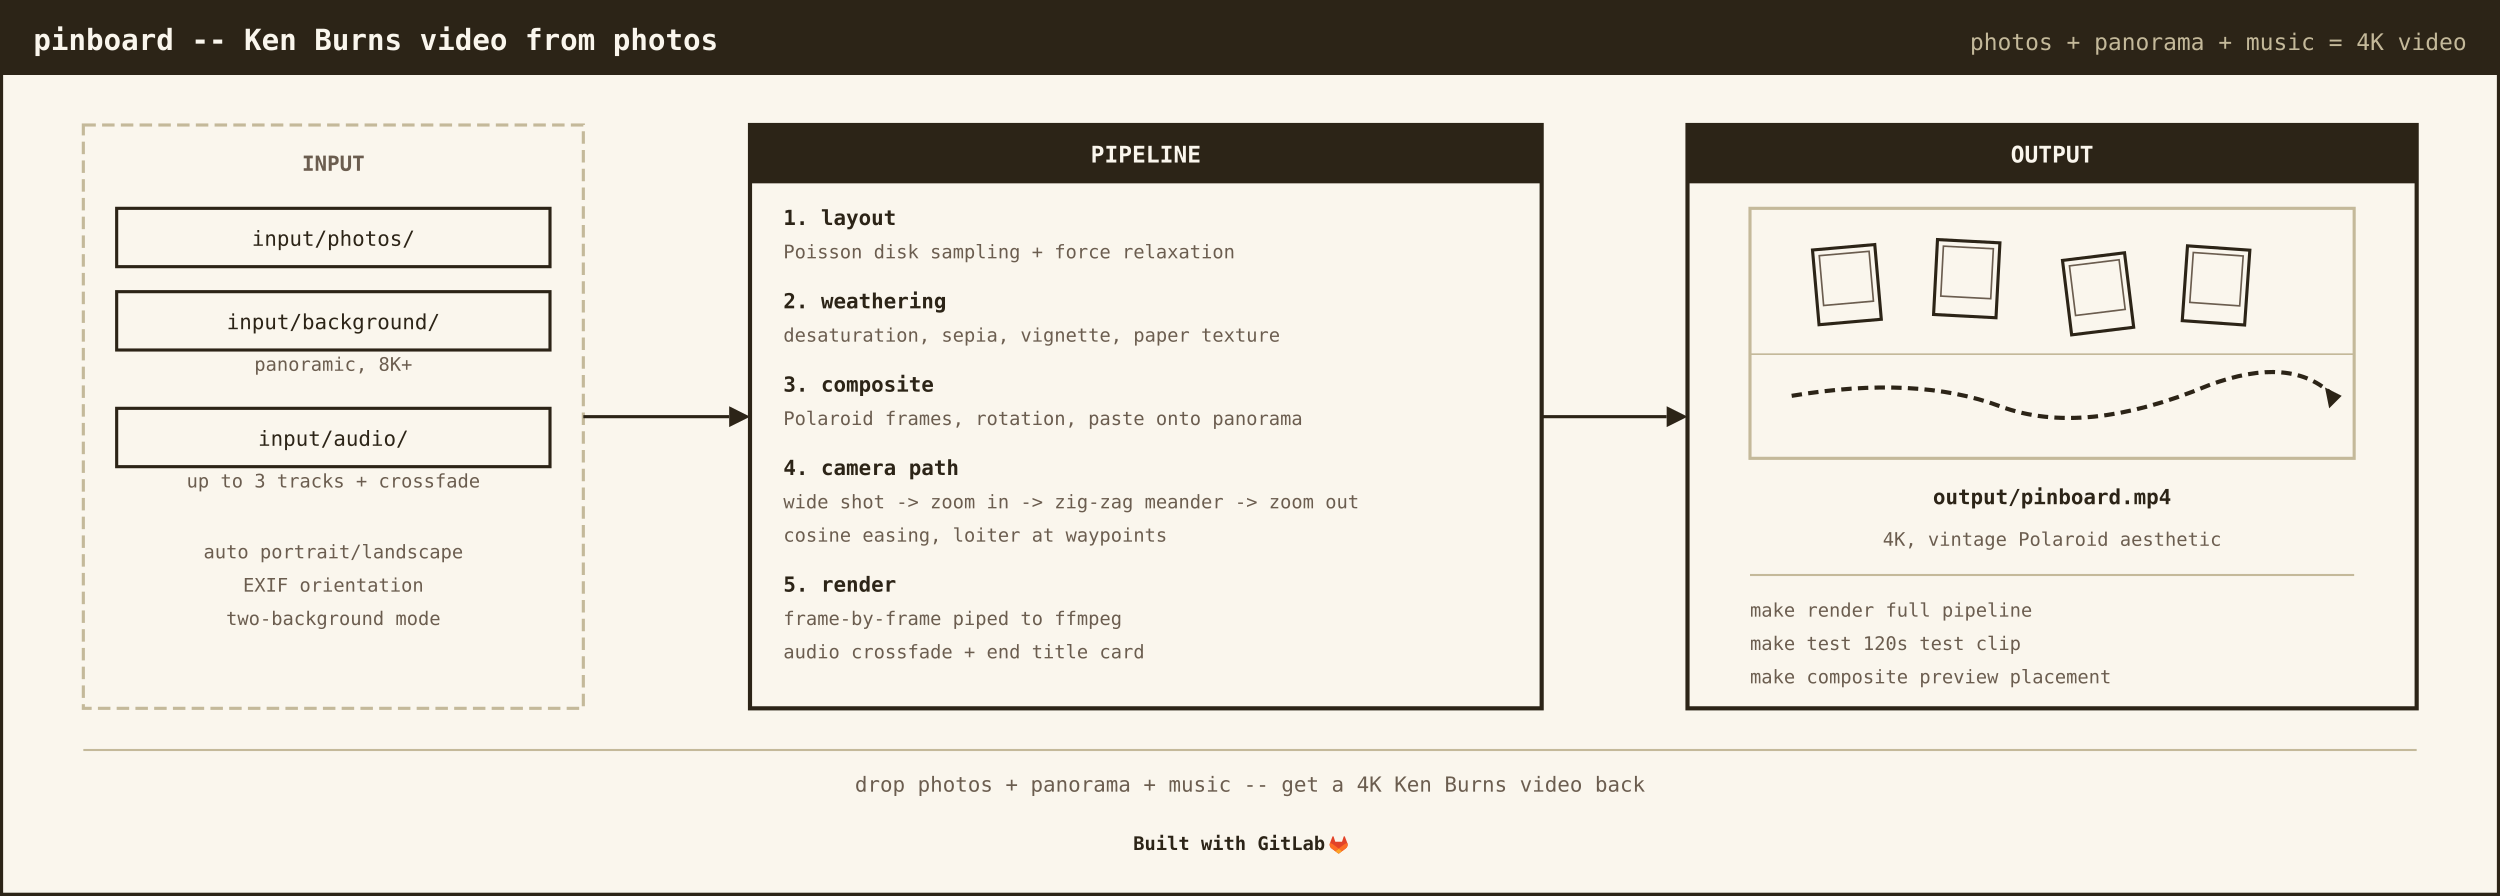
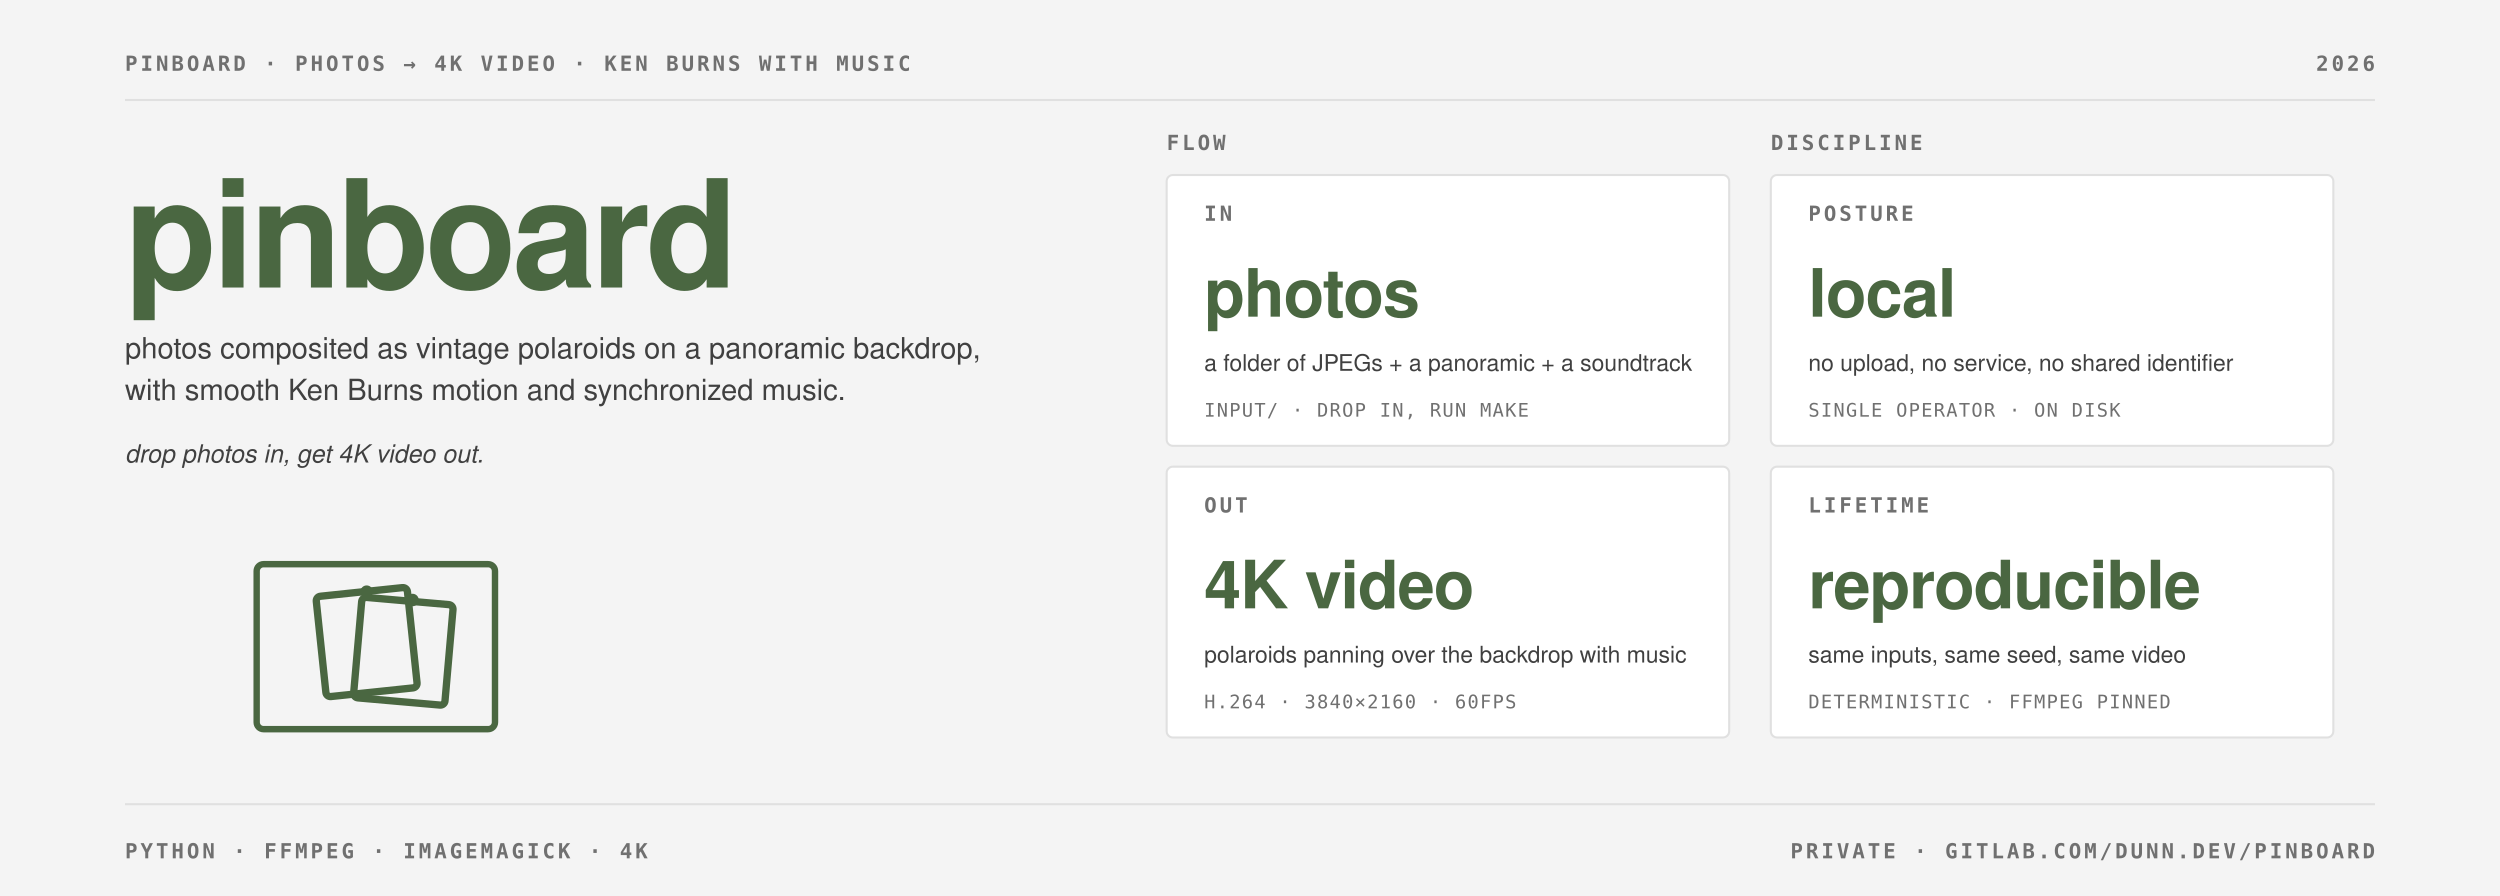
- <svg xmlns="http://www.w3.org/2000/svg" viewBox="0 0 1200 430">
-   <rect x="0" y="0" width="1200" height="430" fill="#faf6ed" stroke="#2c2417" stroke-width="3" />
-   <rect x="0" y="0" width="1200" height="36" fill="#2c2417" />
-   <text x="16" y="24" font-family="'IBM Plex Mono', monospace" font-size="14" fill="#faf6ed" font-weight="bold">pinboard -- Ken Burns video from photos</text>
-   <text x="1184" y="24" font-family="'IBM Plex Mono', monospace" font-size="11" fill="#c4b99a" text-anchor="end">photos + panorama + music = 4K video</text>
-   <rect x="40" y="60" width="240" height="280" fill="none" stroke="#c4b99a" stroke-width="1.5" stroke-dasharray="6,3" />
-   <text x="160" y="82" font-family="'IBM Plex Mono', monospace" font-size="10" fill="#6b5d4f" text-anchor="middle" font-weight="bold">INPUT</text>
-   <rect x="56" y="100" width="208" height="28" fill="none" stroke="#2c2417" stroke-width="1.5" />
-   <text x="160" y="118" font-family="'IBM Plex Mono', monospace" font-size="10" fill="#2c2417" text-anchor="middle">input/photos/</text>
-   <rect x="56" y="140" width="208" height="28" fill="none" stroke="#2c2417" stroke-width="1.5" />
-   <text x="160" y="158" font-family="'IBM Plex Mono', monospace" font-size="10" fill="#2c2417" text-anchor="middle">input/background/</text>
-   <text x="160" y="178" font-family="'IBM Plex Mono', monospace" font-size="9" fill="#6b5d4f" text-anchor="middle">panoramic, 8K+</text>
-   <rect x="56" y="196" width="208" height="28" fill="none" stroke="#2c2417" stroke-width="1.5" />
-   <text x="160" y="214" font-family="'IBM Plex Mono', monospace" font-size="10" fill="#2c2417" text-anchor="middle">input/audio/</text>
-   <text x="160" y="234" font-family="'IBM Plex Mono', monospace" font-size="9" fill="#6b5d4f" text-anchor="middle">up to 3 tracks + crossfade</text>
-   <text x="160" y="268" font-family="'IBM Plex Mono', monospace" font-size="9" fill="#6b5d4f" text-anchor="middle">auto portrait/landscape</text>
-   <text x="160" y="284" font-family="'IBM Plex Mono', monospace" font-size="9" fill="#6b5d4f" text-anchor="middle">EXIF orientation</text>
-   <text x="160" y="300" font-family="'IBM Plex Mono', monospace" font-size="9" fill="#6b5d4f" text-anchor="middle">two-background mode</text>
-   <line x1="280" y1="200" x2="350" y2="200" stroke="#2c2417" stroke-width="1.5" />
-   <polygon points="350,195 360,200 350,205" fill="#2c2417" />
-   <rect x="360" y="60" width="380" height="280" fill="none" stroke="#2c2417" stroke-width="2" />
-   <rect x="360" y="60" width="380" height="28" fill="#2c2417" />
-   <text x="550" y="78" font-family="'IBM Plex Mono', monospace" font-size="11" fill="#faf6ed" text-anchor="middle" font-weight="bold">PIPELINE</text>
-   <text x="376" y="108" font-family="'IBM Plex Mono', monospace" font-size="10" fill="#2c2417" font-weight="bold">1. layout</text>
-   <text x="376" y="124" font-family="'IBM Plex Mono', monospace" font-size="9" fill="#6b5d4f">   Poisson disk sampling + force relaxation</text>
-   <text x="376" y="148" font-family="'IBM Plex Mono', monospace" font-size="10" fill="#2c2417" font-weight="bold">2. weathering</text>
-   <text x="376" y="164" font-family="'IBM Plex Mono', monospace" font-size="9" fill="#6b5d4f">   desaturation, sepia, vignette, paper texture</text>
-   <text x="376" y="188" font-family="'IBM Plex Mono', monospace" font-size="10" fill="#2c2417" font-weight="bold">3. composite</text>
-   <text x="376" y="204" font-family="'IBM Plex Mono', monospace" font-size="9" fill="#6b5d4f">   Polaroid frames, rotation, paste onto panorama</text>
-   <text x="376" y="228" font-family="'IBM Plex Mono', monospace" font-size="10" fill="#2c2417" font-weight="bold">4. camera path</text>
-   <text x="376" y="244" font-family="'IBM Plex Mono', monospace" font-size="9" fill="#6b5d4f">   wide shot -&gt; zoom in -&gt; zig-zag meander -&gt; zoom out</text>
-   <text x="376" y="260" font-family="'IBM Plex Mono', monospace" font-size="9" fill="#6b5d4f">   cosine easing, loiter at waypoints</text>
-   <text x="376" y="284" font-family="'IBM Plex Mono', monospace" font-size="10" fill="#2c2417" font-weight="bold">5. render</text>
-   <text x="376" y="300" font-family="'IBM Plex Mono', monospace" font-size="9" fill="#6b5d4f">   frame-by-frame piped to ffmpeg</text>
-   <text x="376" y="316" font-family="'IBM Plex Mono', monospace" font-size="9" fill="#6b5d4f">   audio crossfade + end title card</text>
-   <line x1="740" y1="200" x2="800" y2="200" stroke="#2c2417" stroke-width="1.5" />
-   <polygon points="800,195 810,200 800,205" fill="#2c2417" />
-   <rect x="810" y="60" width="350" height="280" fill="none" stroke="#2c2417" stroke-width="2" />
-   <rect x="810" y="60" width="350" height="28" fill="#2c2417" />
-   <text x="985" y="78" font-family="'IBM Plex Mono', monospace" font-size="11" fill="#faf6ed" text-anchor="middle" font-weight="bold">OUTPUT</text>
-   <rect x="840" y="100" width="290" height="120" fill="none" stroke="#c4b99a" stroke-width="1.5" />
-   <line x1="840" y1="170" x2="1130" y2="170" stroke="#c4b99a" stroke-width="0.8" />
-   <g transform="translate(870, 120) rotate(-5)">
-     <rect x="0" y="0" width="30" height="36" fill="#faf6ed" stroke="#2c2417" stroke-width="1.5" />
-     <rect x="3" y="3" width="24" height="24" fill="none" stroke="#6b5d4f" stroke-width="0.8" />
-   </g>
-   <g transform="translate(930, 115) rotate(3)">
-     <rect x="0" y="0" width="30" height="36" fill="#faf6ed" stroke="#2c2417" stroke-width="1.5" />
-     <rect x="3" y="3" width="24" height="24" fill="none" stroke="#6b5d4f" stroke-width="0.8" />
-   </g>
-   <g transform="translate(990, 125) rotate(-7)">
-     <rect x="0" y="0" width="30" height="36" fill="#faf6ed" stroke="#2c2417" stroke-width="1.5" />
-     <rect x="3" y="3" width="24" height="24" fill="none" stroke="#6b5d4f" stroke-width="0.8" />
-   </g>
-   <g transform="translate(1050, 118) rotate(4)">
-     <rect x="0" y="0" width="30" height="36" fill="#faf6ed" stroke="#2c2417" stroke-width="1.5" />
-     <rect x="3" y="3" width="24" height="24" fill="none" stroke="#6b5d4f" stroke-width="0.8" />
-   </g>
-   <path d="M860 190 Q920 180 960 195 Q1000 210 1060 185 Q1100 170 1120 190" fill="none" stroke="#2c2417" stroke-width="2" stroke-dasharray="5,3" />
-   <polygon points="1116,186 1124,190 1118,196" fill="#2c2417" />
-   <text x="985" y="242" font-family="'IBM Plex Mono', monospace" font-size="10" fill="#2c2417" text-anchor="middle" font-weight="bold">output/pinboard.mp4</text>
-   <text x="985" y="262" font-family="'IBM Plex Mono', monospace" font-size="9" fill="#6b5d4f" text-anchor="middle">4K, vintage Polaroid aesthetic</text>
-   <line x1="840" y1="276" x2="1130" y2="276" stroke="#c4b99a" stroke-width="1" />
-   <text x="840" y="296" font-family="'IBM Plex Mono', monospace" font-size="9" fill="#6b5d4f">make render    full pipeline</text>
-   <text x="840" y="312" font-family="'IBM Plex Mono', monospace" font-size="9" fill="#6b5d4f">make test      120s test clip</text>
-   <text x="840" y="328" font-family="'IBM Plex Mono', monospace" font-size="9" fill="#6b5d4f">make composite preview placement</text>
-   <line x1="40" y1="360" x2="1160" y2="360" stroke="#c4b99a" stroke-width="1" />
-   <text x="600" y="380" font-family="'IBM Plex Mono', monospace" font-size="10" fill="#6b5d4f" text-anchor="middle">drop photos + panorama + music -- get a 4K Ken Burns video back</text>
-   <text x="590" y="408" text-anchor="middle" fill="#2c2417" font-family="'IBM Plex Mono', monospace" font-size="9" font-weight="600">Built with GitLab</text>
-   <g transform="translate(634, 397) scale(0.045)">
-     <path d="M282.83,170.73l-.27-.69-26.14-68.22a6.81,6.81,0,0,0-2.69-3.24,7,7,0,0,0-8,.43,7,7,0,0,0-2.32,3.52l-17.65,54H154.29l-17.65-54A6.86,6.86,0,0,0,134.32,99a7,7,0,0,0-8-.43,6.87,6.87,0,0,0-2.69,3.24L97.44,170l-.26.69a48.54,48.54,0,0,0,16.1,56.1l.09.07.24.17,39.82,29.82,19.7,14.91,12,9.06a8.07,8.07,0,0,0,9.76,0l12-9.06,19.7-14.91,40.06-30,.1-.08A48.56,48.56,0,0,0,282.83,170.73Z" fill="#E24329" />
-     <path d="M282.83,170.73l-.27-.69a88.3,88.3,0,0,0-35.15,15.8L190,229.25c19.55,14.79,36.57,27.64,36.57,27.64l40.06-30,.1-.08A48.56,48.56,0,0,0,282.83,170.73Z" fill="#FC6D26" />
-     <path d="M153.43,256.89l19.7,14.91,12,9.06a8.07,8.07,0,0,0,9.76,0l12-9.06,19.7-14.91S209.55,244,190,229.25C170.45,244,153.43,256.89,153.43,256.89Z" fill="#FCA326" />
-     <path d="M132.58,185.84A88.19,88.19,0,0,0,97.44,170l-.26.69a48.54,48.54,0,0,0,16.1,56.1l.09.07.24.17,39.82,29.82s17-12.85,36.57-27.64Z" fill="#FC6D26" />
+ <svg xmlns="http://www.w3.org/2000/svg" viewBox="0 0 1200 430" width="1200" height="430" font-family="IBM Plex Sans, Helvetica, Arial, sans-serif" role="img" aria-label="pinboard hero: Ken Burns-style 4K video generator. Polaroids on a panoramic backdrop with smooth motion and music.">
+   <rect x="0" y="0" width="1200" height="430" fill="#f4f4f4" />
+   <g font-family="IBM Plex Sans, Helvetica, Arial, sans-serif">
+     <text x="60" y="34" font-size="10" font-weight="600" font-family="IBM Plex Mono, Menlo, monospace" fill="#707070" letter-spacing="1.4">PINBOARD · PHOTOS → 4K VIDEO · KEN BURNS WITH MUSIC</text>
+     <text x="1140" y="34" text-anchor="end" font-size="10" font-weight="600" font-family="IBM Plex Mono, Menlo, monospace" fill="#707070" letter-spacing="1.4">2026</text>
+     <line x1="60" y1="48" x2="1140" y2="48" stroke="#e0e0e0" stroke-width="1" />
+     <text x="60" y="138" font-size="72" font-weight="700" fill="#4a6741" letter-spacing="-2">pinboard</text>
+     <text x="60" y="172" font-size="14" fill="#404040">photos composited as vintage polaroids on a panoramic backdrop,</text>
+     <text x="60" y="192" font-size="14" fill="#404040">with smooth Ken Burns motion and synchronized music.</text>
+     <text x="60" y="222" font-size="12" font-style="italic" fill="#404040">drop photos in, get 4K video out.</text>
+     <g transform="translate(110 240) scale(2.2)" stroke="#4a6741" fill="none" stroke-linecap="round">
+       <rect x="6" y="14" width="52" height="36" stroke-width="1.4" rx="1.5" />
+       <rect x="20" y="20" width="20" height="22" stroke-width="1.6" rx="1" transform="rotate(-6 30 31)" />
+       <rect x="28" y="22" width="20" height="22" stroke-width="1.6" rx="1" transform="rotate(5 38 33)" />
+     </g>
+     <circle cx="176" cy="284" r="3" fill="#4a6741" />
+     <circle cx="198" cy="288" r="3" fill="#4a6741" />
+     <text x="560" y="72" font-size="10" font-weight="700" font-family="IBM Plex Mono, Menlo, monospace" fill="#707070" letter-spacing="1.4">FLOW</text>
+     <text x="850" y="72" font-size="10" font-weight="700" font-family="IBM Plex Mono, Menlo, monospace" fill="#707070" letter-spacing="1.4">DISCIPLINE</text>
+     <rect x="560" y="84" width="270" height="130" rx="3" fill="#ffffff" stroke="#e0e0e0" stroke-width="1" />
+     <text x="578" y="106" font-size="10" font-weight="700" font-family="IBM Plex Mono, Menlo, monospace" fill="#707070" letter-spacing="1.4">IN</text>
+     <text x="578" y="152" font-size="32" font-weight="700" fill="#4a6741" letter-spacing="-0.5">photos</text>
+     <text x="578" y="178" font-size="11" fill="#404040">a folder of JPEGs + a panoramic + a soundtrack</text>
+     <text x="578" y="200" font-size="9" font-family="IBM Plex Mono, Menlo, monospace" fill="#707070" letter-spacing="0.6">INPUT/ · DROP IN, RUN MAKE</text>
+     <rect x="850" y="84" width="270" height="130" rx="3" fill="#ffffff" stroke="#e0e0e0" stroke-width="1" />
+     <text x="868" y="106" font-size="10" font-weight="700" font-family="IBM Plex Mono, Menlo, monospace" fill="#707070" letter-spacing="1.4">POSTURE</text>
+     <text x="868" y="152" font-size="32" font-weight="700" fill="#4a6741" letter-spacing="-0.5">local</text>
+     <text x="868" y="178" font-size="11" fill="#404040">no upload, no service, no shared identifier</text>
+     <text x="868" y="200" font-size="9" font-family="IBM Plex Mono, Menlo, monospace" fill="#707070" letter-spacing="0.6">SINGLE OPERATOR · ON DISK</text>
+     <rect x="560" y="224" width="270" height="130" rx="3" fill="#ffffff" stroke="#e0e0e0" stroke-width="1" />
+     <text x="578" y="246" font-size="10" font-weight="700" font-family="IBM Plex Mono, Menlo, monospace" fill="#707070" letter-spacing="1.4">OUT</text>
+     <text x="578" y="292" font-size="32" font-weight="700" fill="#4a6741" letter-spacing="-0.5">4K video</text>
+     <text x="578" y="318" font-size="11" fill="#404040">polaroids panning over the backdrop with music</text>
+     <text x="578" y="340" font-size="9" font-family="IBM Plex Mono, Menlo, monospace" fill="#707070" letter-spacing="0.6">H.264 · 3840×2160 · 60FPS</text>
+     <rect x="850" y="224" width="270" height="130" rx="3" fill="#ffffff" stroke="#e0e0e0" stroke-width="1" />
+     <text x="868" y="246" font-size="10" font-weight="700" font-family="IBM Plex Mono, Menlo, monospace" fill="#707070" letter-spacing="1.4">LIFETIME</text>
+     <text x="868" y="292" font-size="32" font-weight="700" fill="#4a6741" letter-spacing="-0.5">reproducible</text>
+     <text x="868" y="318" font-size="11" fill="#404040">same inputs, same seed, same video</text>
+     <text x="868" y="340" font-size="9" font-family="IBM Plex Mono, Menlo, monospace" fill="#707070" letter-spacing="0.6">DETERMINISTIC · FFMPEG PINNED</text>
+     <line x1="60" y1="386" x2="1140" y2="386" stroke="#e0e0e0" stroke-width="1" />
+     <text x="60" y="412" font-size="10" font-weight="600" font-family="IBM Plex Mono, Menlo, monospace" fill="#707070" letter-spacing="1.4">PYTHON · FFMPEG · IMAGEMAGICK · 4K</text>
+     <text x="1140" y="412" text-anchor="end" font-size="10" font-weight="600" font-family="IBM Plex Mono, Menlo, monospace" fill="#707070" letter-spacing="1.4">PRIVATE · GITLAB.COM/DUNN.DEV/PINBOARD</text>
  </g>
</svg>
